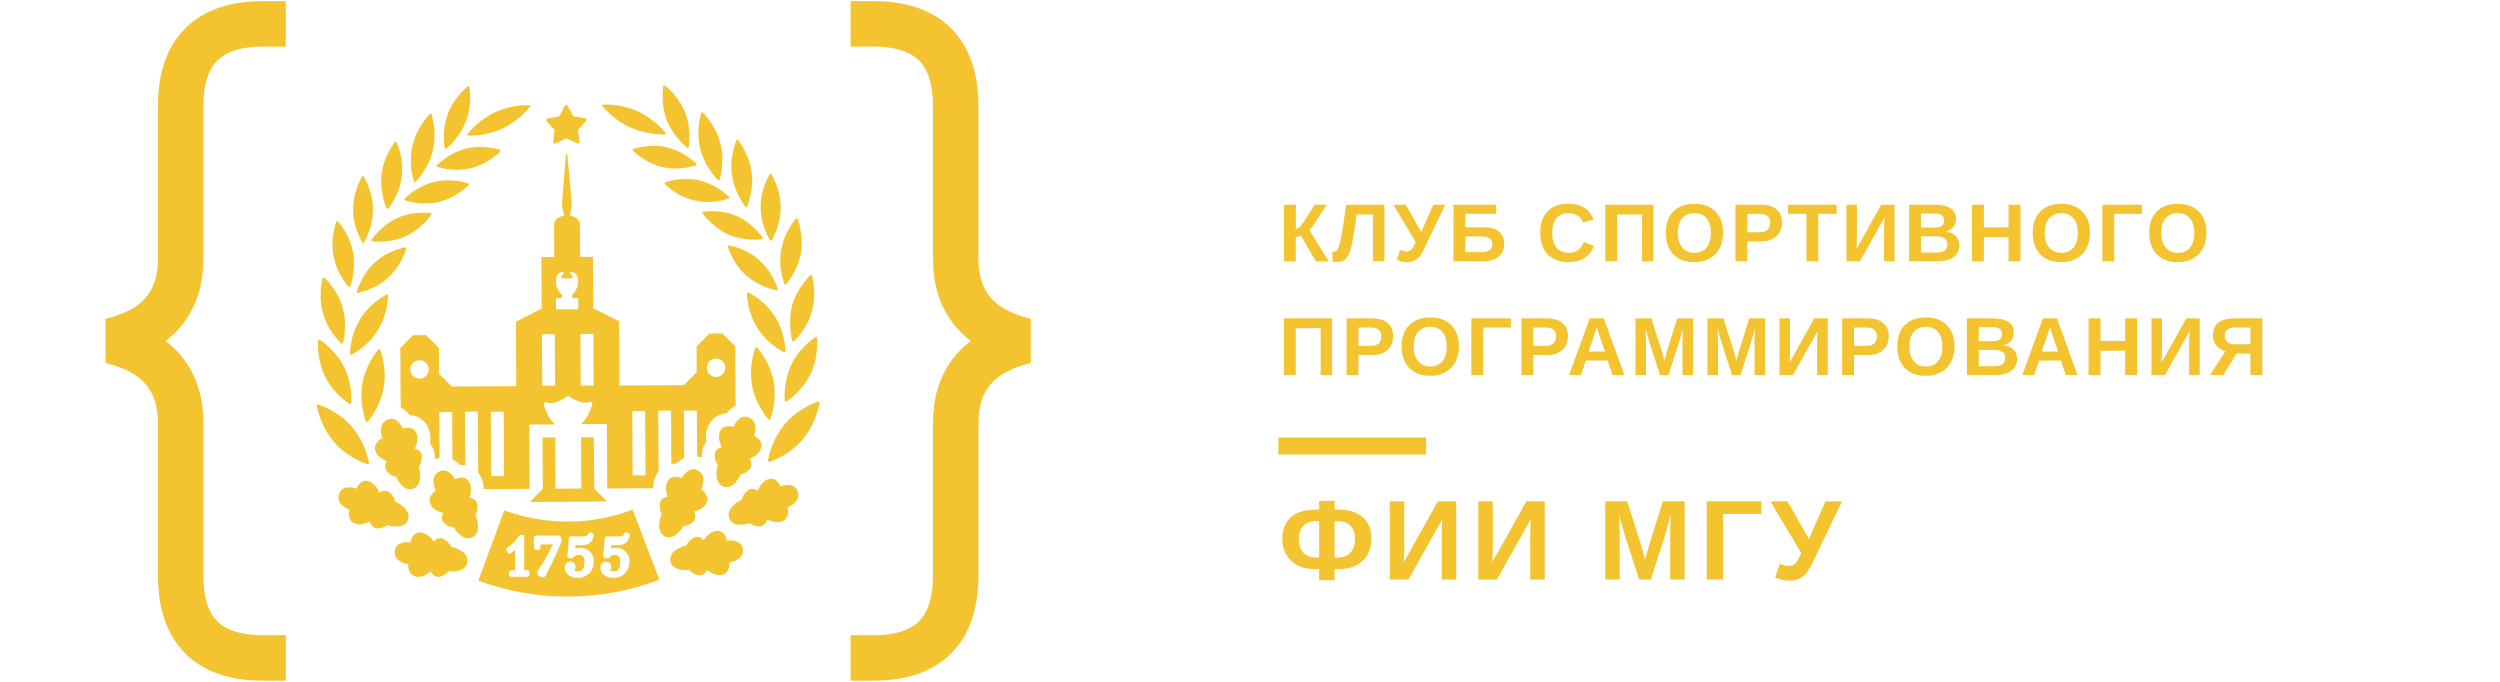
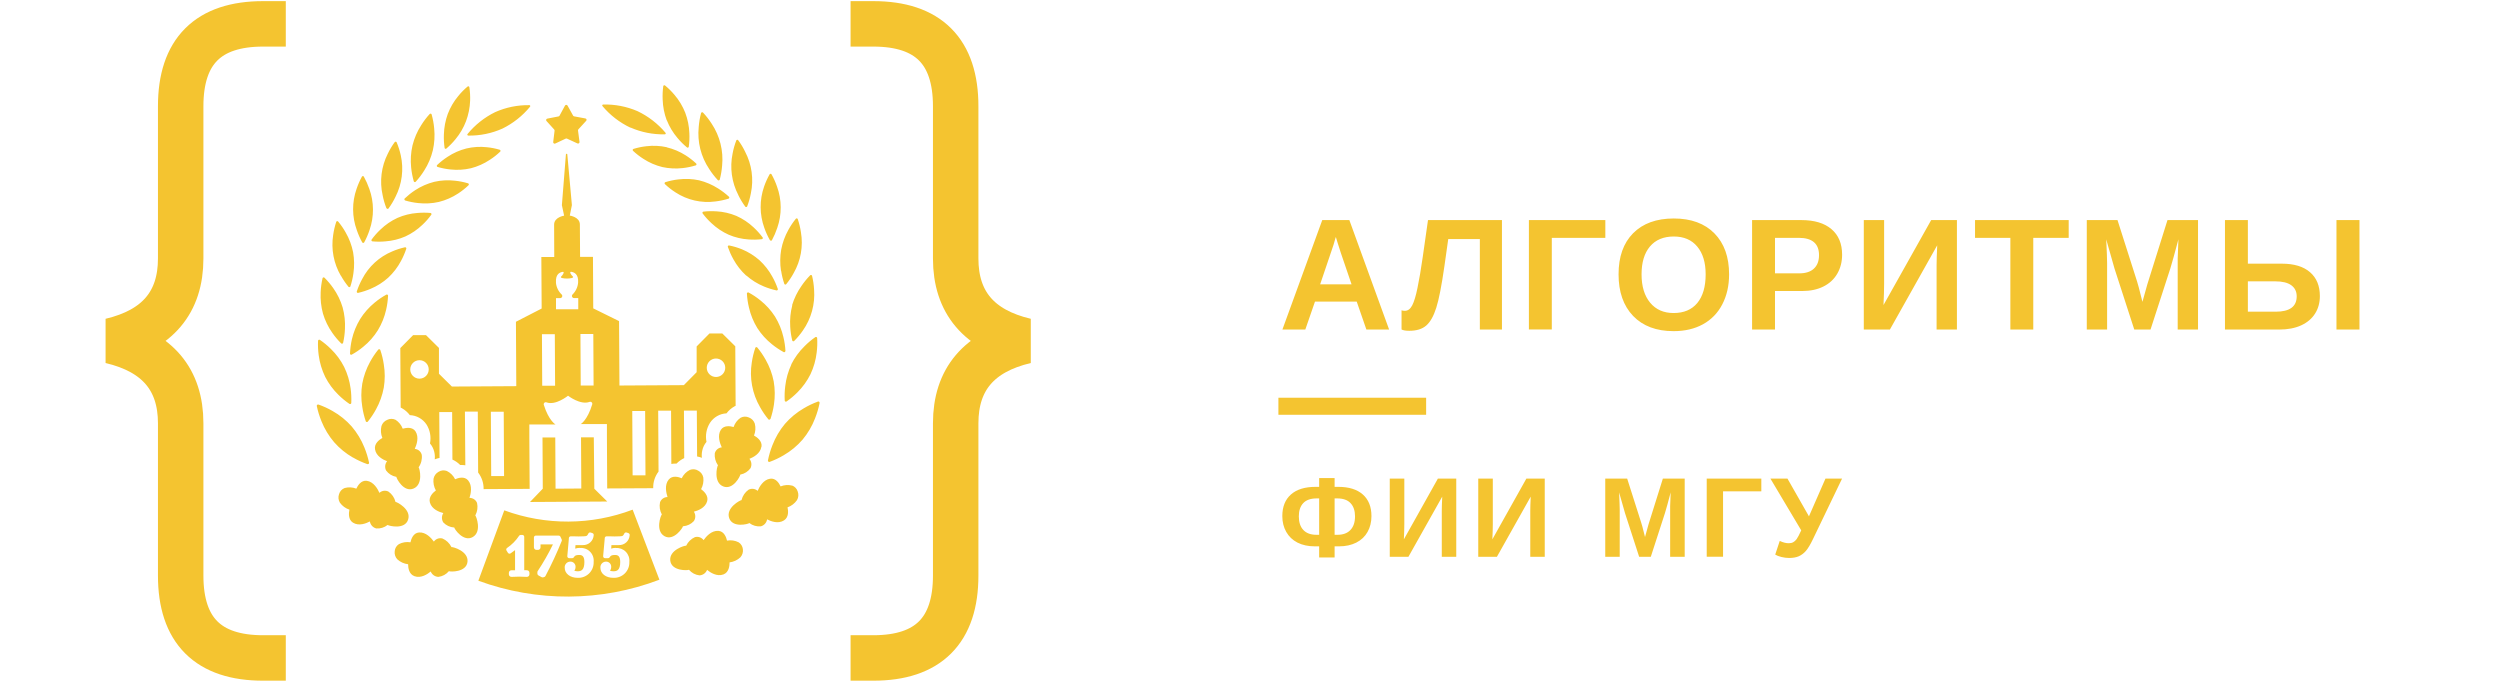
- <svg xmlns="http://www.w3.org/2000/svg" viewBox="0 0 440 120" width="440" height="120" role="img" aria-label="Клуб спортивного программирования ФИИ МГУ">
+ <svg xmlns="http://www.w3.org/2000/svg" viewBox="0 0 440 120" width="440" height="120" role="img" aria-label="Алгоритмы ФИИ МГУ">
  <path fill="none" stroke="#f4c430" stroke-width="8" stroke-linecap="square" stroke-linejoin="miter" d="M 46.3 4.2 q -14.5 0 -14.5 14.5 v 26.8 q 0 11.6 -12.3 14.5 q 12.3 2.9 12.3 14.5 v 26.8 q 0 14.5 14.5 14.5" />
  <path fill="none" stroke="#f4c430" stroke-width="8" stroke-linecap="square" stroke-linejoin="miter" d="M 153.7 4.2 q 14.5 0 14.5 14.5 v 26.8 q 0 11.6 12.3 14.5 q -12.3 2.9 -12.3 14.5 v 26.8 q 0 14.5 -14.5 14.5" />
  <g transform="translate(100 60) scale(0.6159) translate(-127.02 -124.45)">
    <path fill="#f4c430" d="M120.83,61.62a.41.41,0,0,1,.22-.69l3.22-.63a.43.43,0,0,0,.28-.21l1.56-2.88a.42.42,0,0,1,.73,0l1.59,2.87a.41.41,0,0,0,.29.2l3.22.6a.4.4,0,0,1,.22.68L129.93,64a.42.42,0,0,0-.1.34l.43,3.25a.42.42,0,0,1-.59.43l-3-1.38a.43.43,0,0,0-.35,0l-3,1.41a.41.41,0,0,1-.58-.42l.39-3.25a.45.45,0,0,0-.11-.34ZM85.18,157a2.27,2.27,0,0,0-2-1.7c.52-1.12,1.29-3.33.21-5-.92-1.39-2.75-1-3.66-.77A5.18,5.18,0,0,0,77.7,147a2.66,2.66,0,0,0-2.37,0,2.85,2.85,0,0,0-1.67,1.78,5.53,5.53,0,0,0,.26,3.4c-.83.47-2.37,1.57-2.1,3.23.31,2,2.33,3,3.45,3.42a2.45,2.45,0,0,0-.28,2.66,4.63,4.63,0,0,0,2.87,1.8h.06c0,.42,2.1,4.55,4.93,3.34s1.72-5.77,1.43-6.06l0,0A5.11,5.11,0,0,0,85.18,157Zm34.26-41.8-.09-14.73,3.69,0S123,92.9,123,91.22c0-2.14,2.86-2.56,2.86-2.56l-.64-3,1.15-14.5a.2.2,0,0,1,.2-.19.19.19,0,0,1,.2.18l1.31,14.49-.6,3s2.87.39,2.88,2.53c0,1.68.06,9.26.06,9.26l3.68,0,.08,14.72,7.38,3.64.11,18.41,18.4-.11,3.66-3.7,0-7.36,3.66-3.7,3.68,0,3.7,3.66.1,17-.32.16a7.42,7.42,0,0,0-2.29,2,6,6,0,0,0-4.72,2.71,7.48,7.48,0,0,0-1,5.44,5.63,5.63,0,0,0-1.2,2.45,6.1,6.1,0,0,0-.11,2.11,6.86,6.86,0,0,0-1.37-.39l-.08-13.11-3.68,0,.08,13.58a7.48,7.48,0,0,0-2.2,1.57h-.4a6.38,6.38,0,0,0-1.08.1l-.08-15.23-3.68,0,.1,17.41a7.39,7.39,0,0,0-1.52,4.75l-13.15.07h0l-.08-14.72,0-3.68-3.68,0-3.79,0h0s1.89-1.07,3.27-5.63a.58.58,0,0,0-.75-.71c-2.62,1-6.16-1.76-6.16-1.76S123.43,143,120.8,142a.58.58,0,0,0-.74.73c1.42,4.54,3.33,5.59,3.33,5.59h0l-3.79,0-3.68,0,0,3.69.09,14.72-13.16.07a7.48,7.48,0,0,0-1.56-4.73l-.1-17.41-3.68,0L97.63,160a6.35,6.35,0,0,0-1.07-.09l-.4,0a7.35,7.35,0,0,0-2.22-1.55l-.08-13.58-3.68,0,.08,13.11a6.93,6.93,0,0,0-1.37.41,6.37,6.37,0,0,0-.13-2.11,5.76,5.76,0,0,0-1.23-2.44,7.43,7.43,0,0,0-1-5.42,6,6,0,0,0-4.76-2.67,7.39,7.39,0,0,0-2.3-2l-.32-.16-.1-17,3.66-3.7,3.68,0,3.7,3.66,0,7.37,3.7,3.66,18.4-.11-.1-18.4ZM87.17,132.59a2.64,2.64,0,1,0-2.63,2.65A2.65,2.65,0,0,0,87.17,132.59Zm21.53,30.48-.1-18.39-3.68,0,.1,18.39Zm57.92-30.93a2.64,2.64,0,1,0,2.63-2.66A2.64,2.64,0,0,0,166.62,132.14Zm-21.29,12.33.1,18.39,3.68,0-.1-18.39Zm-14.81-22,.08,14.73,3.68,0-.08-14.73Zm-7-14.65a5.37,5.37,0,0,0,1.67,3.4.61.61,0,0,1-.43,1h-1.22l0,3.18,6.36,0v-3.19h-1.23a.61.61,0,0,1-.43-1,5.4,5.4,0,0,0,1.62-3.43c.15-2.49-1.17-2.93-1.91-3.07s-.12.87.38,1.31-.82.61-1.65.61-2.14-.14-1.65-.59,1.1-1.47.36-1.32S123.36,105.31,123.53,107.8Zm-4,14.71.08,14.73,3.68,0-.08-14.73Zm35.68-61.15a18.22,18.22,0,0,0,3.07,5.1,21,21,0,0,0,2.71,2.69.32.32,0,0,0,.5-.2,21.34,21.34,0,0,0,.17-3.86,18.6,18.6,0,0,0-1.18-5.87,18.07,18.07,0,0,0-3.07-5.1,21,21,0,0,0-2.71-2.69.32.32,0,0,0-.5.2,21.34,21.34,0,0,0-.17,3.86A18.65,18.65,0,0,0,155.16,61.36Zm-39.09,109.1,22.08-.13-3.7-3.66L134.34,152l-3.65,0,.08,14.63-7.36.05-.08-14.64-3.65,0,.08,14.64h0Zm28.72-107a23.16,23.16,0,0,0,9.82,1.94.27.27,0,0,0,.19-.44,23.9,23.9,0,0,0-8-6.18A23.28,23.28,0,0,0,137,56.9a.27.27,0,0,0-.19.44A23.8,23.8,0,0,0,144.79,63.51Zm10.38,5.62a17.41,17.41,0,0,0-5.85-.28,19.52,19.52,0,0,0-3.7.77.33.33,0,0,0-.12.53,20,20,0,0,0,3,2.32,17.47,17.47,0,0,0,5.39,2.33,17.7,17.7,0,0,0,5.85.29,20.36,20.36,0,0,0,3.7-.77.33.33,0,0,0,.12-.53,20.53,20.53,0,0,0-3-2.33A17.58,17.58,0,0,0,155.17,69.13Zm33.9,58.25a21.86,21.86,0,0,0-.59-4,19.59,19.59,0,0,0-2.39-5.85,19.14,19.14,0,0,0-4.22-4.66,21,21,0,0,0-3.35-2.23.34.34,0,0,0-.47.31,21.64,21.64,0,0,0,.59,4,19.48,19.48,0,0,0,2.39,5.86,19.26,19.26,0,0,0,4.21,4.65,21.7,21.7,0,0,0,3.36,2.24A.34.34,0,0,0,189.07,127.38Zm-11.16-21.57a17.78,17.78,0,0,0,5,3.11,20.87,20.87,0,0,0,3.63,1.14.34.34,0,0,0,.35-.42,21.18,21.18,0,0,0-1.58-3.53,18.48,18.48,0,0,0-3.68-4.7,18.06,18.06,0,0,0-5-3.11A20.24,20.24,0,0,0,173,97.17a.33.33,0,0,0-.36.41,22.07,22.07,0,0,0,1.58,3.53A18.31,18.31,0,0,0,177.91,105.81Zm6.87,41a24.31,24.31,0,0,0,1-4.15,20.8,20.8,0,0,0-.07-6.62,20.37,20.37,0,0,0-2.3-6.18,23,23,0,0,0-2.39-3.5.34.34,0,0,0-.57.11,23.16,23.16,0,0,0-1,4.15,19.39,19.39,0,0,0,2.37,12.8,23,23,0,0,0,2.39,3.5A.36.36,0,0,0,184.78,146.77Zm-2.55,7.92c.24-1.67-1.31-2.75-2.15-3.21a5.42,5.42,0,0,0,.23-3.4,2.81,2.81,0,0,0-1.69-1.76,2.63,2.63,0,0,0-2.37.08,5.14,5.14,0,0,0-2,2.65c-.91-.27-2.75-.59-3.65.81-1.06,1.66-.26,3.87.27,5a2.26,2.26,0,0,0-2,1.72,5.12,5.12,0,0,0,.9,3.39l0,.05c-.28.29-1.33,4.87,1.51,6s4.91-3,4.89-3.39l.05,0a4.62,4.62,0,0,0,2.86-1.82,2.47,2.47,0,0,0-.31-2.67C179.92,157.71,181.93,156.67,182.23,154.69Zm8.53-23.52a20.1,20.1,0,0,0-1.75,6.18,23,23,0,0,0-.15,4.15.34.34,0,0,0,.51.26,22.43,22.43,0,0,0,3.14-2.64,19.66,19.66,0,0,0,3.72-5.18,19.93,19.93,0,0,0,1.76-6.18,22.75,22.75,0,0,0,.14-4.15.34.34,0,0,0-.51-.26,21.66,21.66,0,0,0-3.13,2.64A19.51,19.51,0,0,0,190.76,131.17Zm.26-16.92a19.32,19.32,0,0,0-.59,6.14,21.82,21.82,0,0,0,.58,3.94.33.33,0,0,0,.53.15,21.61,21.61,0,0,0,2.5-3,18,18,0,0,0,3.21-11.71,21.82,21.82,0,0,0-.58-3.94.33.33,0,0,0-.53-.15,21.86,21.86,0,0,0-2.5,3.06A19.28,19.28,0,0,0,191,114.25Zm-26.61-35.7a17.58,17.58,0,0,0-5.93-.26,20.15,20.15,0,0,0-3.75.79.34.34,0,0,0-.12.54A20.2,20.2,0,0,0,157.68,82a16.78,16.78,0,0,0,11.42,2.6,21.23,21.23,0,0,0,3.75-.8.34.34,0,0,0,.12-.54,20.89,20.89,0,0,0-3.07-2.35A18.21,18.21,0,0,0,164.41,78.55Zm11.18,4.22a21.75,21.75,0,0,0,2,3.31.33.33,0,0,0,.54-.08,21.57,21.57,0,0,0,1.06-3.76,17.7,17.7,0,0,0-1.64-11.85,20,20,0,0,0-2-3.32.32.32,0,0,0-.53.08A21.27,21.27,0,0,0,174,70.92a17.88,17.88,0,0,0,1.64,11.85Zm-8.31-7.45a21.89,21.89,0,0,0,2.47,3.18.34.34,0,0,0,.54-.15,22.63,22.63,0,0,0,.68-4,18.4,18.4,0,0,0-3-12,22.24,22.24,0,0,0-2.47-3.17.34.34,0,0,0-.54.14,22,22,0,0,0-.68,4,18.2,18.2,0,0,0,3,12Zm20.55,29.07a21.54,21.54,0,0,0,.92,3.77.32.32,0,0,0,.52.09,19.93,19.93,0,0,0,2.15-3.2,17.49,17.49,0,0,0,2.07-11.66,21.27,21.27,0,0,0-.91-3.77.32.32,0,0,0-.53-.1,20.63,20.63,0,0,0-2.15,3.2,18.57,18.57,0,0,0-2.05,5.64A19,19,0,0,0,187.83,104.39Zm-3.16-8.72a.32.32,0,0,0,.53,0,22,22,0,0,0,1.53-3.54,17.63,17.63,0,0,0-.07-11.79,21.54,21.54,0,0,0-1.58-3.52.32.32,0,0,0-.53,0A21.39,21.39,0,0,0,183,80.36a17.63,17.63,0,0,0,.07,11.79A21.14,21.14,0,0,0,184.67,95.67Zm-15.3-8.25a18.93,18.93,0,0,0-3.77.08.33.33,0,0,0-.21.5A20.52,20.52,0,0,0,168,90.84a17.74,17.74,0,0,0,4.9,3.27,17.38,17.38,0,0,0,5.7,1.35,19.86,19.86,0,0,0,3.78-.08.33.33,0,0,0,.21-.5A21.21,21.21,0,0,0,180,92a17.73,17.73,0,0,0-4.91-3.27A17.26,17.26,0,0,0,169.37,87.42ZM89.68,74.73a19.62,19.62,0,0,0,3.71.73,17.5,17.5,0,0,0,5.84-.35,17.75,17.75,0,0,0,5.37-2.39,19.53,19.53,0,0,0,3-2.36.33.33,0,0,0-.12-.53,19.62,19.62,0,0,0-3.71-.73,17.27,17.27,0,0,0-5.84.36,17.5,17.5,0,0,0-5.37,2.38,20.88,20.88,0,0,0-3,2.36A.33.33,0,0,0,89.68,74.73ZM81.27,175.54c1-2.92-3.2-5.11-3.61-5.08l0-.05a5,5,0,0,0-2-2.9,2.28,2.28,0,0,0-2.58.36c-.49-1.13-1.65-3.17-3.6-3.44-1.65-.22-2.6,1.38-3,2.24a5.24,5.24,0,0,0-3.34-.18,2.65,2.65,0,0,0-1.6,1.75,2.86,2.86,0,0,0,.24,2.43,5.45,5.45,0,0,0,2.73,2c-.2.93-.39,2.82,1,3.71,1.69,1.07,3.79.22,4.84-.34a2.47,2.47,0,0,0,1.82,2,4.65,4.65,0,0,0,3.25-1l0,0C75.82,177.33,80.32,178.45,81.27,175.54ZM59.64,122.18a21.39,21.39,0,0,0,2.53,3,.34.34,0,0,0,.53-.16,22,22,0,0,0,.53-4,19.43,19.43,0,0,0-.66-6.13,18.87,18.87,0,0,0-2.69-5.53,21.39,21.39,0,0,0-2.53-3,.33.33,0,0,0-.52.16,21.8,21.8,0,0,0-.54,4,19.43,19.43,0,0,0,.66,6.13A18.87,18.87,0,0,0,59.64,122.18Zm34,61.19,0-.05a5.14,5.14,0,0,0-2.55-2.41,2.27,2.27,0,0,0-2.45.89c-.72-1-2.27-2.76-4.24-2.61-1.66.12-2.25,1.89-2.45,2.81a5.25,5.25,0,0,0-3.3.52,2.62,2.62,0,0,0-1.2,2,2.86,2.86,0,0,0,.73,2.33,5.46,5.46,0,0,0,3.1,1.42c0,1,.22,2.83,1.8,3.41,1.88.69,3.75-.58,4.66-1.34a2.45,2.45,0,0,0,2.19,1.54,4.63,4.63,0,0,0,3-1.63l0,0c.36.21,5,.37,5.32-2.68S94.05,183.26,93.66,183.37ZM57.58,134.72a19.54,19.54,0,0,0,3.79,5.14,21.86,21.86,0,0,0,3.16,2.6.35.35,0,0,0,.51-.27,23,23,0,0,0-.19-4.14A20.21,20.21,0,0,0,63,131.89a19.38,19.38,0,0,0-3.79-5.14,22.11,22.11,0,0,0-3.16-2.61.35.35,0,0,0-.51.27,23,23,0,0,0,.19,4.15A20.29,20.29,0,0,0,57.58,134.72Zm8,23.08a23.71,23.71,0,0,0,4.07,1.87.38.38,0,0,0,.47-.42,25.5,25.5,0,0,0-1.34-4.36,21.69,21.69,0,0,0-3.63-6,21.17,21.17,0,0,0-5.43-4.39,23.71,23.71,0,0,0-4.07-1.87.38.38,0,0,0-.47.42,25.5,25.5,0,0,0,1.34,4.36,21.69,21.69,0,0,0,3.63,6A21,21,0,0,0,65.54,157.8Zm34.94,16.44a5.11,5.11,0,0,0,.46-3.48,2.28,2.28,0,0,0-2.16-1.45c.38-1.17.89-3.46-.39-5-1.07-1.27-2.85-.71-3.72-.33a5.19,5.19,0,0,0-2.36-2.36,2.65,2.65,0,0,0-2.36.23,2.87,2.87,0,0,0-1.45,2,5.59,5.59,0,0,0,.67,3.34c-.77.56-2.16,1.84-1.7,3.46.55,1.93,2.68,2.7,3.83,3a2.47,2.47,0,0,0,0,2.68,4.66,4.66,0,0,0,3.07,1.44h.06c0,.41,2.63,4.26,5.29,2.72s1-5.94.7-6.19Zm44.93-1.55,7.64,20a73.92,73.92,0,0,1-51.74.29l7.41-20.11a52.49,52.49,0,0,0,36.69-.2Zm52.88-30.88a23.57,23.57,0,0,0-4,1.91,21.38,21.38,0,0,0-5.38,4.45,21.7,21.7,0,0,0-3.56,6.07,25.11,25.11,0,0,0-1.29,4.37.38.38,0,0,0,.47.42,23.82,23.82,0,0,0,4.05-1.92,21.2,21.2,0,0,0,5.38-4.45,21.56,21.56,0,0,0,3.56-6.06,25.63,25.63,0,0,0,1.3-4.37A.38.38,0,0,0,198.29,141.81Zm-7.27,24a5.21,5.21,0,0,0-3.34.22c-.4-.86-1.36-2.45-3-2.2-1.95.29-3.08,2.34-3.56,3.47a2.3,2.3,0,0,0-2.59-.33,5.13,5.13,0,0,0-2,2.92l0,.05c-.4,0-4.54,2.21-3.55,5.12s5.48,1.73,5.78,1.44l0,0a4.65,4.65,0,0,0,3.26.94,2.46,2.46,0,0,0,1.8-2c1.05.55,3.16,1.38,4.84.29,1.42-.91,1.21-2.79,1-3.72a5.51,5.51,0,0,0,2.71-2.07,2.86,2.86,0,0,0,.21-2.43A2.64,2.64,0,0,0,191,165.77ZM175.72,182a5.17,5.17,0,0,0-3.31-.48c-.21-.93-.83-2.69-2.49-2.79-2-.12-3.5,1.65-4.21,2.65a2.3,2.3,0,0,0-2.46-.86,5.07,5.07,0,0,0-2.51,2.45l0,0c-.39-.1-4.9,1.22-4.55,4.26s5,2.84,5.35,2.62l0,0a4.59,4.59,0,0,0,3,1.6,2.45,2.45,0,0,0,2.17-1.57c.92.76,2.81,2,4.68,1.3,1.57-.6,1.76-2.48,1.75-3.44a5.54,5.54,0,0,0,3.09-1.45,2.9,2.9,0,0,0,.71-2.34A2.66,2.66,0,0,0,175.72,182Zm-15.89-4.59h.06a4.6,4.6,0,0,0,3.05-1.48,2.43,2.43,0,0,0,0-2.68c1.15-.29,3.27-1.08,3.8-3,.44-1.62-1-2.88-1.74-3.44a5.48,5.48,0,0,0,.63-3.35,2.82,2.82,0,0,0-1.47-1.94,2.62,2.62,0,0,0-2.36-.21,5.18,5.18,0,0,0-2.34,2.39c-.87-.38-2.65-.91-3.71.37-1.26,1.52-.73,3.8-.34,5a2.27,2.27,0,0,0-2.14,1.48,5.08,5.08,0,0,0,.5,3.47l0,.05c-.32.26-1.9,4.68.77,6.18S159.81,177.8,159.83,177.39ZM82.9,78.85a.33.33,0,0,0,.54.13,21.56,21.56,0,0,0,2.43-3.2A19,19,0,0,0,88.34,70a19.36,19.36,0,0,0,.39-6.27,22.27,22.27,0,0,0-.73-4,.33.33,0,0,0-.54-.14A21.56,21.56,0,0,0,85,62.84a19.14,19.14,0,0,0-2.47,5.75,19.36,19.36,0,0,0-.39,6.27A22.62,22.62,0,0,0,82.9,78.85Zm-12.31,30.7a17.61,17.61,0,0,0,5-3.17,18.1,18.1,0,0,0,3.63-4.73,21.34,21.34,0,0,0,1.54-3.55.33.33,0,0,0-.36-.41,20.14,20.14,0,0,0-3.62,1.17,17,17,0,0,0-8.63,7.91,21.34,21.34,0,0,0-1.54,3.55.33.33,0,0,0,.36.41A20.39,20.39,0,0,0,70.59,109.55Zm-1.41,37.87a.35.35,0,0,0,.58.1A22.72,22.72,0,0,0,72.11,144a20.66,20.66,0,0,0,2.22-6.21,20.36,20.36,0,0,0,0-6.62,23.06,23.06,0,0,0-1-4.14.35.35,0,0,0-.58-.1,22.72,22.72,0,0,0-2.35,3.52,20.66,20.66,0,0,0-2.22,6.21,20.36,20.36,0,0,0,0,6.62A23.06,23.06,0,0,0,69.18,147.42Zm-4.51-19.34a.34.34,0,0,0,.47.31,20.89,20.89,0,0,0,3.33-2.27,18.89,18.89,0,0,0,4.16-4.71A19.49,19.49,0,0,0,75,115.53a22.55,22.55,0,0,0,.55-4,.34.34,0,0,0-.48-.31,21.35,21.35,0,0,0-3.33,2.27,19.42,19.42,0,0,0-4.16,4.7A19.64,19.64,0,0,0,65.21,124,23.24,23.24,0,0,0,64.67,128.08Zm-2.61-22.3A21.66,21.66,0,0,0,64.25,109a.33.33,0,0,0,.53-.11,21.62,21.62,0,0,0,.87-3.78,18.85,18.85,0,0,0-.09-6,18.45,18.45,0,0,0-2.11-5.62,20.18,20.18,0,0,0-2.19-3.18.32.32,0,0,0-.52.11,22.11,22.11,0,0,0-.88,3.78,17.71,17.71,0,0,0,2.2,11.64Zm36.37-40a23.12,23.12,0,0,0,9.8-2,23.85,23.85,0,0,0,7.9-6.26.27.27,0,0,0-.19-.44,23.12,23.12,0,0,0-9.8,2,23.72,23.72,0,0,0-7.9,6.27A.26.26,0,0,0,98.43,65.76ZM71.05,96a19.28,19.28,0,0,0,3.78,0,17.35,17.35,0,0,0,5.68-1.41,17.88,17.88,0,0,0,4.87-3.33,20.24,20.24,0,0,0,2.53-2.87.33.33,0,0,0-.22-.5,21,21,0,0,0-3.77,0,17.41,17.41,0,0,0-5.69,1.41,17.66,17.66,0,0,0-4.86,3.33,20.82,20.82,0,0,0-2.53,2.87A.33.33,0,0,0,71.05,96Zm-2.87.31a.33.33,0,0,0,.54,0,21.39,21.39,0,0,0,1.53-3.53A17.57,17.57,0,0,0,70.19,81a22.43,22.43,0,0,0-1.57-3.51.32.32,0,0,0-.53,0A21.2,21.2,0,0,0,66.55,81a17.49,17.49,0,0,0,.07,11.8A21.29,21.29,0,0,0,68.18,96.32Zm12.22-12a20.45,20.45,0,0,0,3.76.75,17.73,17.73,0,0,0,5.93-.33,17.94,17.94,0,0,0,5.46-2.39,20.55,20.55,0,0,0,3-2.38.34.34,0,0,0-.12-.54,20.64,20.64,0,0,0-3.76-.75,17.44,17.44,0,0,0-5.93.32,18.08,18.08,0,0,0-5.46,2.4,21.36,21.36,0,0,0-3,2.38A.35.35,0,0,0,80.4,84.29ZM92.14,69.54a20.33,20.33,0,0,0,2.68-2.73,18,18,0,0,0,3-5.13A18.76,18.76,0,0,0,99,55.8a21.08,21.08,0,0,0-.22-3.86.31.31,0,0,0-.49-.19,19.5,19.5,0,0,0-2.68,2.72,18.1,18.1,0,0,0-3,5.13,18.76,18.76,0,0,0-1.11,5.88,21.32,21.32,0,0,0,.21,3.86A.33.33,0,0,0,92.14,69.54Zm-17,17a.32.32,0,0,0,.53.08,21.44,21.44,0,0,0,2-3.34,17.67,17.67,0,0,0,1.51-11.87A21.45,21.45,0,0,0,78,67.69a.33.33,0,0,0-.53-.07,20.67,20.67,0,0,0-2,3.34A17.67,17.67,0,0,0,74,82.83,20.43,20.43,0,0,0,75.1,86.58Zm40,103.44h0l-.68,0v-9.55a.54.54,0,0,0-.55-.54h-.46a.54.54,0,0,0-.46.25,12.48,12.48,0,0,1-3.44,3.48.54.54,0,0,0-.15.74l.4.64a.53.53,0,0,0,.34.24.54.54,0,0,0,.41-.07q.66-.43,1.29-.93v5.75l-1,0a.73.73,0,0,0-.77.77v.35a.73.73,0,0,0,.78.77l2.22-.07,2.11.07a.73.73,0,0,0,.77-.77v-.35A.73.73,0,0,0,115.06,190Zm9.65-9.61a.55.55,0,0,0-.49-.29h-6.53a.54.54,0,0,0-.54.55v2.77a.73.73,0,0,0,.77.77h.35a.73.73,0,0,0,.77-.77v-.81l3.55,0a66.5,66.5,0,0,1-4.36,7.64.5.5,0,0,0-.09.32V191a.56.56,0,0,0,.29.46l.91.5a.58.58,0,0,0,.26.06l.16,0,.37-.11a.55.55,0,0,0,.32-.28,108.14,108.14,0,0,0,4.64-10,.56.56,0,0,0,0-.44Zm5.63,3.22a4.4,4.4,0,0,0-1.39.21l.08-1c.68,0,1.57,0,2.1,0a3,3,0,0,0,3.1-2.81.54.54,0,0,0-.35-.61l-.5-.17a.54.54,0,0,0-.66.26c-.4.76-.4.76-1.36.82-.76.05-2,.05-3,0h-.68a.55.55,0,0,0-.55.55V181l-.44,4.94a.5.5,0,0,0,.14.42.55.55,0,0,0,.4.18h.86a.56.56,0,0,0,.44-.22l.15-.21c.19-.34.62-.49,1.39-.49s1.5.24,1.5,2c0,2.34-.93,2.66-1.93,2.66a2.44,2.44,0,0,1-.95-.17,1.69,1.69,0,0,0,.35-1,1.45,1.45,0,0,0-1.51-1.59,1.61,1.61,0,0,0-1.58,1.77c0,1.66,1.55,2.86,3.69,2.86a4.37,4.37,0,0,0,4.58-4.55A3.62,3.62,0,0,0,130.34,183.63Zm10.28,0a4.36,4.36,0,0,0-1.39.21l.07-1c.68,0,1.58,0,2.11,0a3,3,0,0,0,3.1-2.81.54.54,0,0,0-.36-.61l-.49-.17a.54.54,0,0,0-.67.26c-.4.76-.4.76-1.35.82-.77.05-2,.05-2.95,0H138a.55.55,0,0,0-.54.55V181l-.45,4.94a.58.58,0,0,0,.14.42.57.57,0,0,0,.4.18h.87a.53.53,0,0,0,.43-.22l.15-.21c.2-.34.63-.49,1.4-.49s1.49.24,1.49,2c0,2.34-.92,2.66-1.93,2.66a2.48,2.48,0,0,1-1-.17,1.63,1.63,0,0,0,.35-1,1.45,1.45,0,0,0-1.5-1.59,1.61,1.61,0,0,0-1.58,1.77c0,1.66,1.55,2.86,3.68,2.86a4.37,4.37,0,0,0,4.59-4.55A3.62,3.62,0,0,0,140.62,183.63Z" />
  </g>
  <g fill="#f4c430" font-family="'Arial Black', Arial, Helvetica, sans-serif" font-weight="900">
-     <text x="225" y="46" font-size="14.5" letter-spacing=".6">КЛУБ СПОРТИВНОГО</text>
-     <text x="225" y="66" font-size="14.5" letter-spacing=".6">ПРОГРАММИРОВАНИЯ</text>
-     <rect x="225" y="77" width="26" height="3" />
-     <text x="225" y="102" font-size="20" letter-spacing="1.2">ФИИ МГУ</text>
+     <text x="225" y="58" font-size="28" letter-spacing="1">АЛГОРИТМЫ</text>
+     <rect x="225" y="70" width="26" height="3" />
+     <text x="225" y="98" font-size="20" letter-spacing="1.2">ФИИ МГУ</text>
  </g>
</svg>
